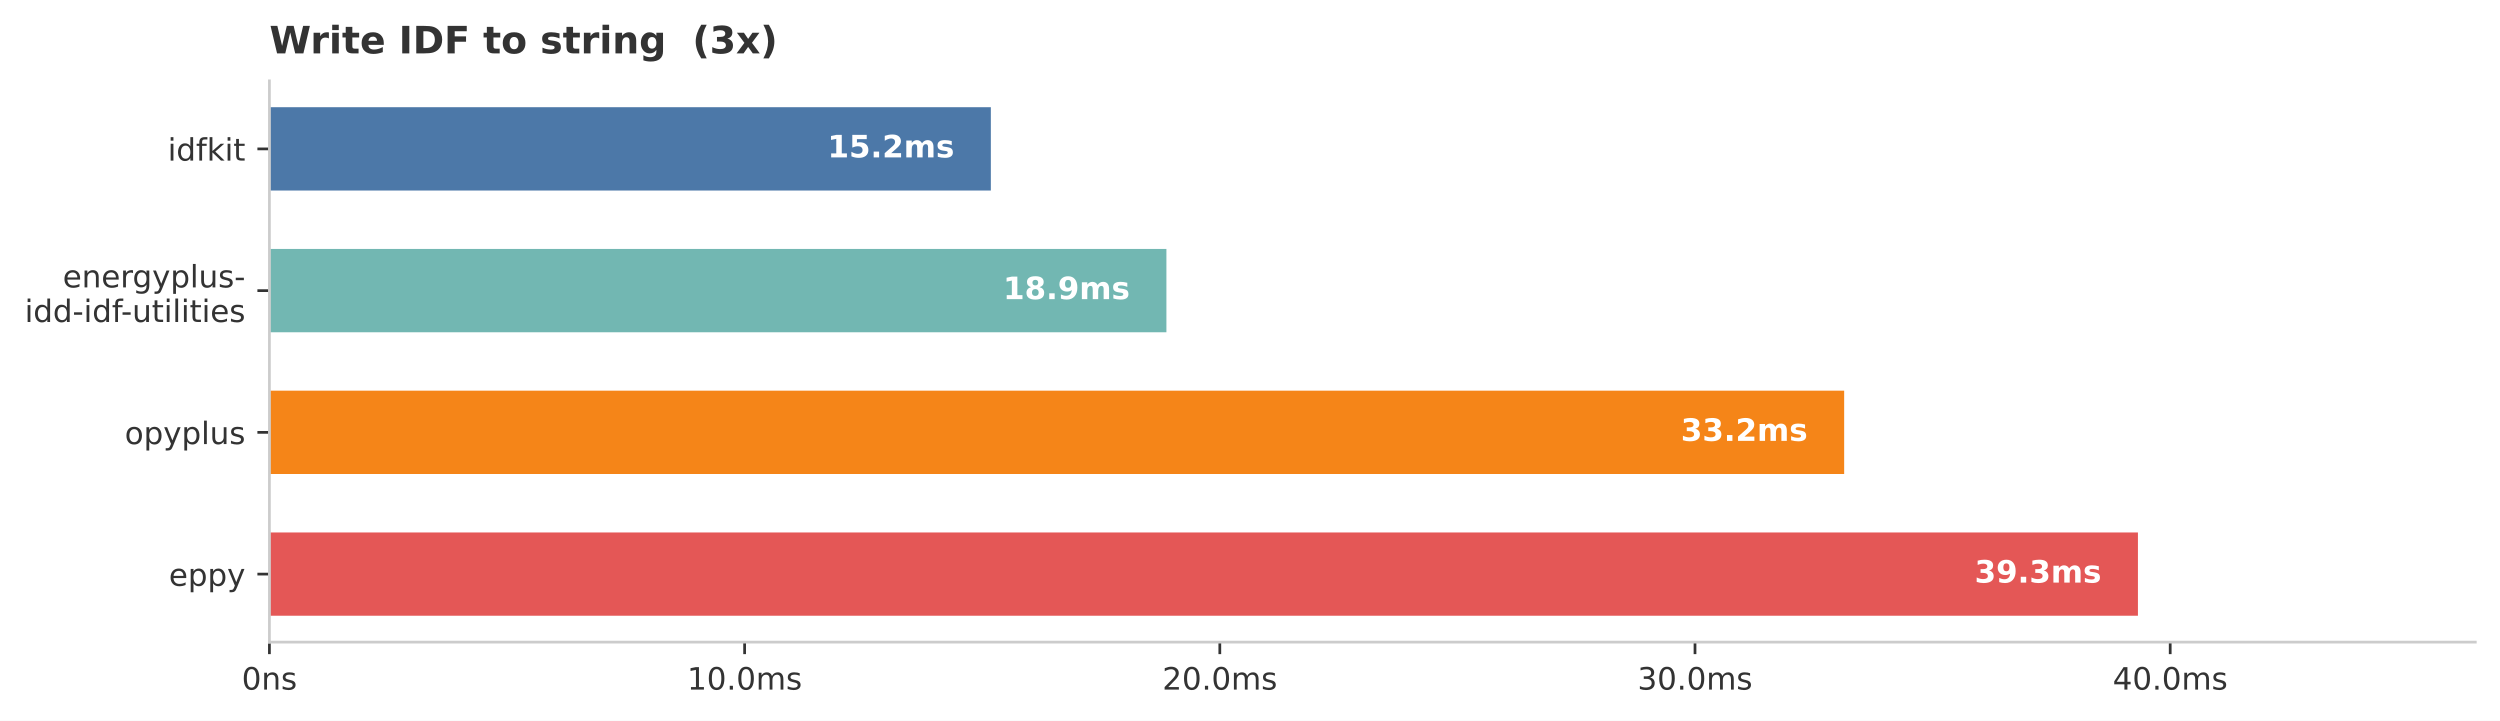
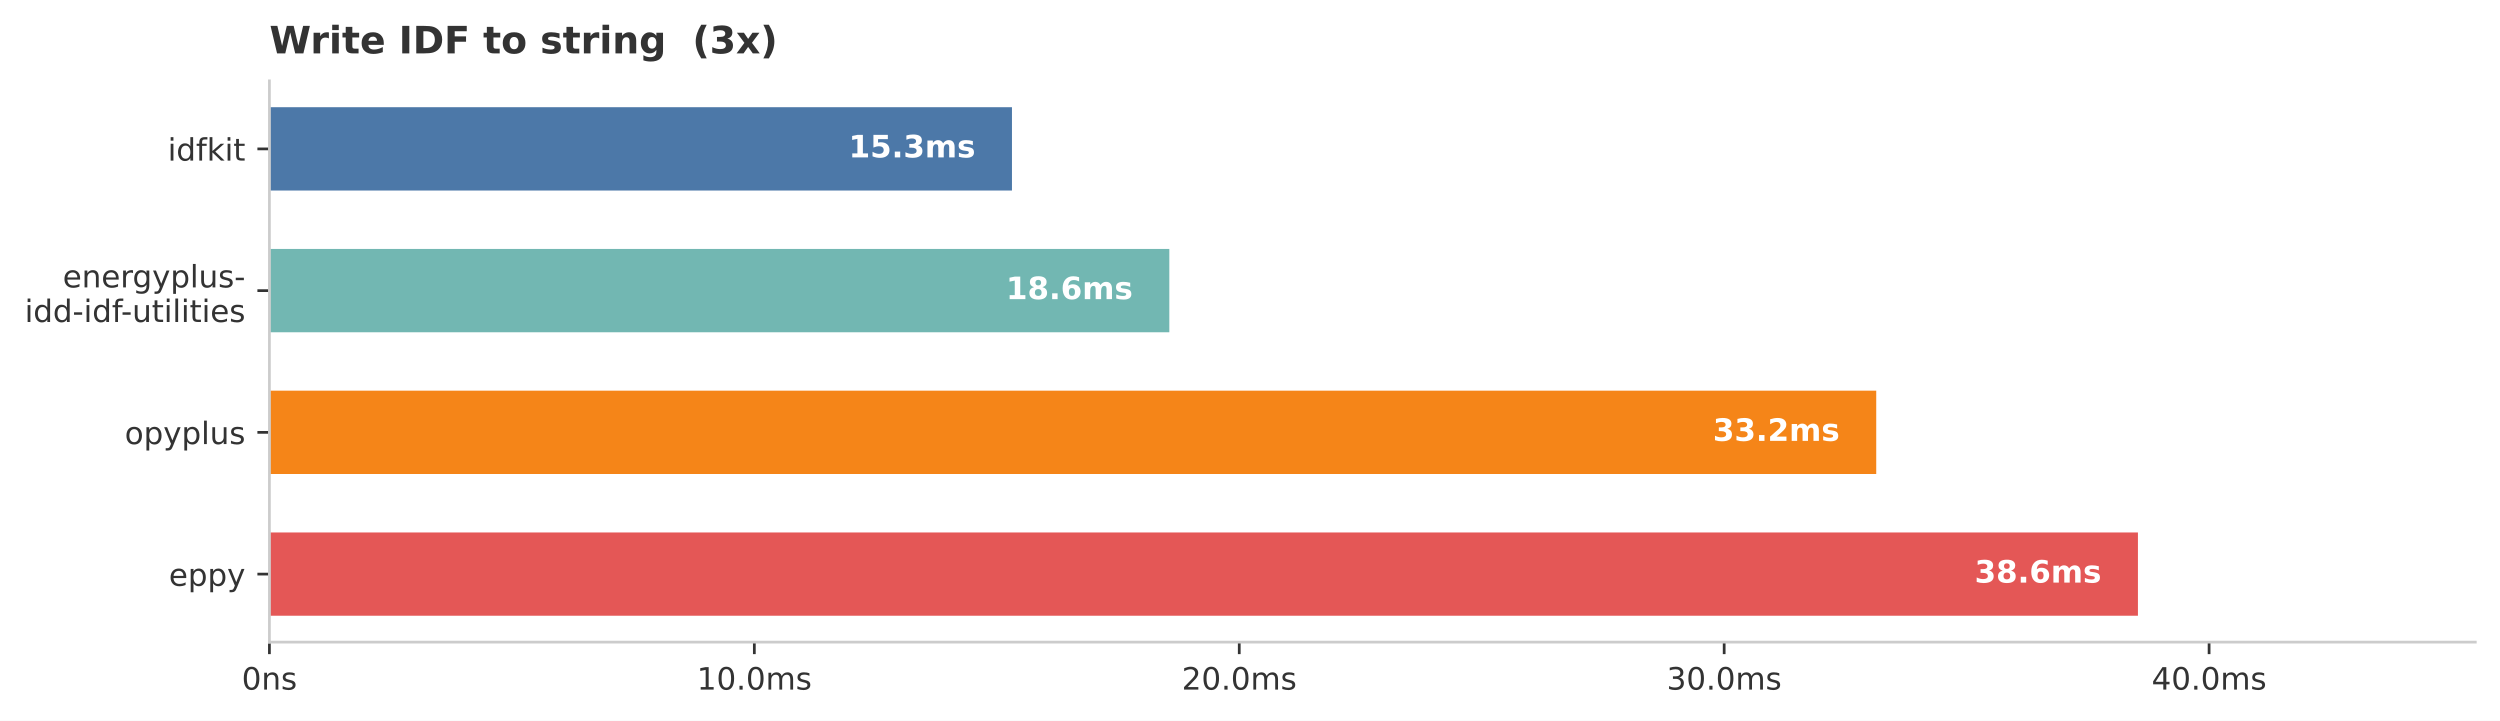
<svg xmlns="http://www.w3.org/2000/svg" xmlns:xlink="http://www.w3.org/1999/xlink" width="728.4pt" height="210pt" viewBox="0 0 728.4 210" version="1.1">
  <defs>
    <style type="text/css">*{stroke-linejoin: round; stroke-linecap: butt}</style>
  </defs>
  <g id="figure_1">
    <g id="patch_1">
      <path d="M 0 210 L 728.4 210 L 728.4 -0 L 0 -0 z " style="fill: #ffffff" />
    </g>
    <g id="axes_1">
      <g id="patch_2">
        <path d="M 78.497 187.089 L 721.2 187.089 L 721.2 23.558 L 78.497 23.558 z " style="fill: #ffffff" />
      </g>
      <g id="patch_3">
-         <path d="M 78.497 30.992 L 288.944 30.992 L 288.944 55.769 L 78.497 55.769 z " clip-path="url(#p99929ce9ed)" style="fill: #4c78a8; stroke: #ffffff; stroke-width: 0.5; stroke-linejoin: miter" />
+         <path d="M 78.497 30.992 L 295.096 30.992 L 295.096 55.769 L 78.497 55.769 z " clip-path="url(#pff3aabd739)" style="fill: #4c78a8; stroke: #ffffff; stroke-width: 0.5; stroke-linejoin: miter" />
      </g>
      <g id="patch_4">
-         <path d="M 78.497 72.287 L 340.096 72.287 L 340.096 97.065 L 78.497 97.065 z " clip-path="url(#p99929ce9ed)" style="fill: #72b7b2; stroke: #ffffff; stroke-width: 0.5; stroke-linejoin: miter" />
+         <path d="M 78.497 72.287 L 340.946 72.287 L 340.946 97.065 L 78.497 97.065 z " clip-path="url(#pff3aabd739)" style="fill: #72b7b2; stroke: #ffffff; stroke-width: 0.5; stroke-linejoin: miter" />
      </g>
      <g id="patch_5">
-         <path d="M 78.497 113.583 L 537.565 113.583 L 537.565 138.36 L 78.497 138.36 z " clip-path="url(#p99929ce9ed)" style="fill: #f58518; stroke: #ffffff; stroke-width: 0.5; stroke-linejoin: miter" />
+         <path d="M 78.497 113.583 L 546.91 113.583 L 546.91 138.36 L 78.497 138.36 z " clip-path="url(#pff3aabd739)" style="fill: #f58518; stroke: #ffffff; stroke-width: 0.5; stroke-linejoin: miter" />
      </g>
      <g id="patch_6">
-         <path d="M 78.497 154.879 L 623.16 154.879 L 623.16 179.656 L 78.497 179.656 z " clip-path="url(#p99929ce9ed)" style="fill: #e45756; stroke: #ffffff; stroke-width: 0.5; stroke-linejoin: miter" />
+         <path d="M 78.497 154.879 L 623.16 154.879 L 623.16 179.656 L 78.497 179.656 z " clip-path="url(#pff3aabd739)" style="fill: #e45756; stroke: #ffffff; stroke-width: 0.5; stroke-linejoin: miter" />
      </g>
      <g id="matplotlib.axis_1">
        <g id="xtick_1">
          <g id="line2d_1">
            <defs>
-               <path id="me2864a29cc" d="M 0 0 L 0 3.5 " style="stroke: #333333; stroke-width: 0.8" />
+               <path id="me74dd4f23c" d="M 0 0 L 0 3.5 " style="stroke: #333333; stroke-width: 0.8" />
            </defs>
            <g>
-               <use xlink:href="#me2864a29cc" x="78.497" y="187.089" style="fill: #333333; stroke: #333333; stroke-width: 0.8" />
+               <use xlink:href="#me74dd4f23c" x="78.497" y="187.089" style="fill: #333333; stroke: #333333; stroke-width: 0.8" />
            </g>
          </g>
          <g id="text_1">
            <g style="fill: #333333" transform="translate(70.43734 200.9278) scale(0.09 -0.09)">
              <defs>
                <path id="DejaVuSans-30" d="M 2034 4250 Q 1547 4250 1301 3770 Q 1056 3291 1056 2328 Q 1056 1369 1301 889 Q 1547 409 2034 409 Q 2525 409 2770 889 Q 3016 1369 3016 2328 Q 3016 3291 2770 3770 Q 2525 4250 2034 4250 z M 2034 4750 Q 2819 4750 3233 4129 Q 3647 3509 3647 2328 Q 3647 1150 3233 529 Q 2819 -91 2034 -91 Q 1250 -91 836 529 Q 422 1150 422 2328 Q 422 3509 836 4129 Q 1250 4750 2034 4750 z " transform="scale(0.015625)" />
                <path id="DejaVuSans-6e" d="M 3513 2113 L 3513 0 L 2938 0 L 2938 2094 Q 2938 2591 2744 2837 Q 2550 3084 2163 3084 Q 1697 3084 1428 2787 Q 1159 2491 1159 1978 L 1159 0 L 581 0 L 581 3500 L 1159 3500 L 1159 2956 Q 1366 3272 1645 3428 Q 1925 3584 2291 3584 Q 2894 3584 3203 3211 Q 3513 2838 3513 2113 z " transform="scale(0.015625)" />
                <path id="DejaVuSans-73" d="M 2834 3397 L 2834 2853 Q 2591 2978 2328 3040 Q 2066 3103 1784 3103 Q 1356 3103 1142 2972 Q 928 2841 928 2578 Q 928 2378 1081 2264 Q 1234 2150 1697 2047 L 1894 2003 Q 2506 1872 2764 1633 Q 3022 1394 3022 966 Q 3022 478 2636 193 Q 2250 -91 1575 -91 Q 1294 -91 989 -36 Q 684 19 347 128 L 347 722 Q 666 556 975 473 Q 1284 391 1588 391 Q 1994 391 2212 530 Q 2431 669 2431 922 Q 2431 1156 2273 1281 Q 2116 1406 1581 1522 L 1381 1569 Q 847 1681 609 1914 Q 372 2147 372 2553 Q 372 3047 722 3315 Q 1072 3584 1716 3584 Q 2034 3584 2315 3537 Q 2597 3491 2834 3397 z " transform="scale(0.015625)" />
              </defs>
              <use xlink:href="#DejaVuSans-30" />
              <use xlink:href="#DejaVuSans-6e" transform="translate(63.62305 0)" />
              <use xlink:href="#DejaVuSans-73" transform="translate(127.002 0)" />
            </g>
          </g>
        </g>
        <g id="xtick_2">
          <g id="line2d_2">
            <g>
-               <use xlink:href="#me2864a29cc" x="216.95" y="187.089" style="fill: #333333; stroke: #333333; stroke-width: 0.8" />
+               <use xlink:href="#me74dd4f23c" x="219.783" y="187.089" style="fill: #333333; stroke: #333333; stroke-width: 0.8" />
            </g>
          </g>
          <g id="text_2">
-             <g style="fill: #333333" transform="translate(200.2028 200.9278) scale(0.09 -0.09)">
+             <g style="fill: #333333" transform="translate(203.0357 200.9278) scale(0.09 -0.09)">
              <defs>
                <path id="DejaVuSans-31" d="M 794 531 L 1825 531 L 1825 4091 L 703 3866 L 703 4441 L 1819 4666 L 2450 4666 L 2450 531 L 3481 531 L 3481 0 L 794 0 L 794 531 z " transform="scale(0.015625)" />
                <path id="DejaVuSans-2e" d="M 684 794 L 1344 794 L 1344 0 L 684 0 L 684 794 z " transform="scale(0.015625)" />
                <path id="DejaVuSans-6d" d="M 3328 2828 Q 3544 3216 3844 3400 Q 4144 3584 4550 3584 Q 5097 3584 5394 3201 Q 5691 2819 5691 2113 L 5691 0 L 5113 0 L 5113 2094 Q 5113 2597 4934 2840 Q 4756 3084 4391 3084 Q 3944 3084 3684 2787 Q 3425 2491 3425 1978 L 3425 0 L 2847 0 L 2847 2094 Q 2847 2600 2669 2842 Q 2491 3084 2119 3084 Q 1678 3084 1418 2786 Q 1159 2488 1159 1978 L 1159 0 L 581 0 L 581 3500 L 1159 3500 L 1159 2956 Q 1356 3278 1631 3431 Q 1906 3584 2284 3584 Q 2666 3584 2933 3390 Q 3200 3197 3328 2828 z " transform="scale(0.015625)" />
              </defs>
              <use xlink:href="#DejaVuSans-31" />
              <use xlink:href="#DejaVuSans-30" transform="translate(63.62305 0)" />
              <use xlink:href="#DejaVuSans-2e" transform="translate(127.2461 0)" />
              <use xlink:href="#DejaVuSans-30" transform="translate(159.0332 0)" />
              <use xlink:href="#DejaVuSans-6d" transform="translate(222.6562 0)" />
              <use xlink:href="#DejaVuSans-73" transform="translate(320.0684 0)" />
            </g>
          </g>
        </g>
        <g id="xtick_3">
          <g id="line2d_3">
            <g>
-               <use xlink:href="#me2864a29cc" x="355.403" y="187.089" style="fill: #333333; stroke: #333333; stroke-width: 0.8" />
+               <use xlink:href="#me74dd4f23c" x="361.069" y="187.089" style="fill: #333333; stroke: #333333; stroke-width: 0.8" />
            </g>
          </g>
          <g id="text_3">
-             <g style="fill: #333333" transform="translate(338.656 200.9278) scale(0.09 -0.09)">
+             <g style="fill: #333333" transform="translate(344.3219 200.9278) scale(0.09 -0.09)">
              <defs>
                <path id="DejaVuSans-32" d="M 1228 531 L 3431 531 L 3431 0 L 469 0 L 469 531 Q 828 903 1448 1529 Q 2069 2156 2228 2338 Q 2531 2678 2651 2914 Q 2772 3150 2772 3378 Q 2772 3750 2511 3984 Q 2250 4219 1831 4219 Q 1534 4219 1204 4116 Q 875 4013 500 3803 L 500 4441 Q 881 4594 1212 4672 Q 1544 4750 1819 4750 Q 2544 4750 2975 4387 Q 3406 4025 3406 3419 Q 3406 3131 3298 2873 Q 3191 2616 2906 2266 Q 2828 2175 2409 1742 Q 1991 1309 1228 531 z " transform="scale(0.015625)" />
              </defs>
              <use xlink:href="#DejaVuSans-32" />
              <use xlink:href="#DejaVuSans-30" transform="translate(63.62305 0)" />
              <use xlink:href="#DejaVuSans-2e" transform="translate(127.2461 0)" />
              <use xlink:href="#DejaVuSans-30" transform="translate(159.0332 0)" />
              <use xlink:href="#DejaVuSans-6d" transform="translate(222.6562 0)" />
              <use xlink:href="#DejaVuSans-73" transform="translate(320.0684 0)" />
            </g>
          </g>
        </g>
        <g id="xtick_4">
          <g id="line2d_4">
            <g>
-               <use xlink:href="#me2864a29cc" x="493.856" y="187.089" style="fill: #333333; stroke: #333333; stroke-width: 0.8" />
+               <use xlink:href="#me74dd4f23c" x="502.355" y="187.089" style="fill: #333333; stroke: #333333; stroke-width: 0.8" />
            </g>
          </g>
          <g id="text_4">
-             <g style="fill: #333333" transform="translate(477.1093 200.9278) scale(0.09 -0.09)">
+             <g style="fill: #333333" transform="translate(485.6081 200.9278) scale(0.09 -0.09)">
              <defs>
                <path id="DejaVuSans-33" d="M 2597 2516 Q 3050 2419 3304 2112 Q 3559 1806 3559 1356 Q 3559 666 3084 287 Q 2609 -91 1734 -91 Q 1441 -91 1130 -33 Q 819 25 488 141 L 488 750 Q 750 597 1062 519 Q 1375 441 1716 441 Q 2309 441 2620 675 Q 2931 909 2931 1356 Q 2931 1769 2642 2001 Q 2353 2234 1838 2234 L 1294 2234 L 1294 2753 L 1863 2753 Q 2328 2753 2575 2939 Q 2822 3125 2822 3475 Q 2822 3834 2567 4026 Q 2313 4219 1838 4219 Q 1578 4219 1281 4162 Q 984 4106 628 3988 L 628 4550 Q 988 4650 1302 4700 Q 1616 4750 1894 4750 Q 2613 4750 3031 4423 Q 3450 4097 3450 3541 Q 3450 3153 3228 2886 Q 3006 2619 2597 2516 z " transform="scale(0.015625)" />
              </defs>
              <use xlink:href="#DejaVuSans-33" />
              <use xlink:href="#DejaVuSans-30" transform="translate(63.62305 0)" />
              <use xlink:href="#DejaVuSans-2e" transform="translate(127.2461 0)" />
              <use xlink:href="#DejaVuSans-30" transform="translate(159.0332 0)" />
              <use xlink:href="#DejaVuSans-6d" transform="translate(222.6562 0)" />
              <use xlink:href="#DejaVuSans-73" transform="translate(320.0684 0)" />
            </g>
          </g>
        </g>
        <g id="xtick_5">
          <g id="line2d_5">
            <g>
-               <use xlink:href="#me2864a29cc" x="632.31" y="187.089" style="fill: #333333; stroke: #333333; stroke-width: 0.8" />
+               <use xlink:href="#me74dd4f23c" x="643.641" y="187.089" style="fill: #333333; stroke: #333333; stroke-width: 0.8" />
            </g>
          </g>
          <g id="text_5">
-             <g style="fill: #333333" transform="translate(615.5625 200.9278) scale(0.09 -0.09)">
+             <g style="fill: #333333" transform="translate(626.8943 200.9278) scale(0.09 -0.09)">
              <defs>
                <path id="DejaVuSans-34" d="M 2419 4116 L 825 1625 L 2419 1625 L 2419 4116 z M 2253 4666 L 3047 4666 L 3047 1625 L 3713 1625 L 3713 1100 L 3047 1100 L 3047 0 L 2419 0 L 2419 1100 L 313 1100 L 313 1709 L 2253 4666 z " transform="scale(0.015625)" />
              </defs>
              <use xlink:href="#DejaVuSans-34" />
              <use xlink:href="#DejaVuSans-30" transform="translate(63.62305 0)" />
              <use xlink:href="#DejaVuSans-2e" transform="translate(127.2461 0)" />
              <use xlink:href="#DejaVuSans-30" transform="translate(159.0332 0)" />
              <use xlink:href="#DejaVuSans-6d" transform="translate(222.6562 0)" />
              <use xlink:href="#DejaVuSans-73" transform="translate(320.0684 0)" />
            </g>
          </g>
        </g>
      </g>
      <g id="matplotlib.axis_2">
        <g id="ytick_1">
          <g id="line2d_6">
            <defs>
-               <path id="md1271dd199" d="M 0 0 L -3.5 0 " style="stroke: #333333; stroke-width: 0.8" />
+               <path id="m919b696d7e" d="M 0 0 L -3.5 0 " style="stroke: #333333; stroke-width: 0.8" />
            </defs>
            <g>
-               <use xlink:href="#md1271dd199" x="78.497" y="43.38" style="fill: #333333; stroke: #333333; stroke-width: 0.8" />
+               <use xlink:href="#m919b696d7e" x="78.497" y="43.38" style="fill: #333333; stroke: #333333; stroke-width: 0.8" />
            </g>
          </g>
          <g id="text_6">
            <g style="fill: #333333" transform="translate(48.87422 46.79951) scale(0.09 -0.09)">
              <defs>
                <path id="DejaVuSans-69" d="M 603 3500 L 1178 3500 L 1178 0 L 603 0 L 603 3500 z M 603 4863 L 1178 4863 L 1178 4134 L 603 4134 L 603 4863 z " transform="scale(0.015625)" />
                <path id="DejaVuSans-64" d="M 2906 2969 L 2906 4863 L 3481 4863 L 3481 0 L 2906 0 L 2906 525 Q 2725 213 2448 61 Q 2172 -91 1784 -91 Q 1150 -91 751 415 Q 353 922 353 1747 Q 353 2572 751 3078 Q 1150 3584 1784 3584 Q 2172 3584 2448 3432 Q 2725 3281 2906 2969 z M 947 1747 Q 947 1113 1208 752 Q 1469 391 1925 391 Q 2381 391 2643 752 Q 2906 1113 2906 1747 Q 2906 2381 2643 2742 Q 2381 3103 1925 3103 Q 1469 3103 1208 2742 Q 947 2381 947 1747 z " transform="scale(0.015625)" />
                <path id="DejaVuSans-66" d="M 2375 4863 L 2375 4384 L 1825 4384 Q 1516 4384 1395 4259 Q 1275 4134 1275 3809 L 1275 3500 L 2222 3500 L 2222 3053 L 1275 3053 L 1275 0 L 697 0 L 697 3053 L 147 3053 L 147 3500 L 697 3500 L 697 3744 Q 697 4328 969 4595 Q 1241 4863 1831 4863 L 2375 4863 z " transform="scale(0.015625)" />
                <path id="DejaVuSans-6b" d="M 581 4863 L 1159 4863 L 1159 1991 L 2875 3500 L 3609 3500 L 1753 1863 L 3688 0 L 2938 0 L 1159 1709 L 1159 0 L 581 0 L 581 4863 z " transform="scale(0.015625)" />
                <path id="DejaVuSans-74" d="M 1172 4494 L 1172 3500 L 2356 3500 L 2356 3053 L 1172 3053 L 1172 1153 Q 1172 725 1289 603 Q 1406 481 1766 481 L 2356 481 L 2356 0 L 1766 0 Q 1100 0 847 248 Q 594 497 594 1153 L 594 3053 L 172 3053 L 172 3500 L 594 3500 L 594 4494 L 1172 4494 z " transform="scale(0.015625)" />
              </defs>
              <use xlink:href="#DejaVuSans-69" />
              <use xlink:href="#DejaVuSans-64" transform="translate(27.7832 0)" />
              <use xlink:href="#DejaVuSans-66" transform="translate(91.25977 0)" />
              <use xlink:href="#DejaVuSans-6b" transform="translate(126.4648 0)" />
              <use xlink:href="#DejaVuSans-69" transform="translate(184.375 0)" />
              <use xlink:href="#DejaVuSans-74" transform="translate(212.1582 0)" />
            </g>
          </g>
        </g>
        <g id="ytick_2">
          <g id="line2d_7">
            <g>
-               <use xlink:href="#md1271dd199" x="78.497" y="84.676" style="fill: #333333; stroke: #333333; stroke-width: 0.8" />
+               <use xlink:href="#m919b696d7e" x="78.497" y="84.676" style="fill: #333333; stroke: #333333; stroke-width: 0.8" />
            </g>
          </g>
          <g id="text_7">
            <g style="fill: #333333" transform="translate(18.28125 83.74004) scale(0.09 -0.09)">
              <defs>
                <path id="DejaVuSans-65" d="M 3597 1894 L 3597 1613 L 953 1613 Q 991 1019 1311 708 Q 1631 397 2203 397 Q 2534 397 2845 478 Q 3156 559 3463 722 L 3463 178 Q 3153 47 2828 -22 Q 2503 -91 2169 -91 Q 1331 -91 842 396 Q 353 884 353 1716 Q 353 2575 817 3079 Q 1281 3584 2069 3584 Q 2775 3584 3186 3129 Q 3597 2675 3597 1894 z M 3022 2063 Q 3016 2534 2758 2815 Q 2500 3097 2075 3097 Q 1594 3097 1305 2825 Q 1016 2553 972 2059 L 3022 2063 z " transform="scale(0.015625)" />
                <path id="DejaVuSans-72" d="M 2631 2963 Q 2534 3019 2420 3045 Q 2306 3072 2169 3072 Q 1681 3072 1420 2755 Q 1159 2438 1159 1844 L 1159 0 L 581 0 L 581 3500 L 1159 3500 L 1159 2956 Q 1341 3275 1631 3429 Q 1922 3584 2338 3584 Q 2397 3584 2469 3576 Q 2541 3569 2628 3553 L 2631 2963 z " transform="scale(0.015625)" />
                <path id="DejaVuSans-67" d="M 2906 1791 Q 2906 2416 2648 2759 Q 2391 3103 1925 3103 Q 1463 3103 1205 2759 Q 947 2416 947 1791 Q 947 1169 1205 825 Q 1463 481 1925 481 Q 2391 481 2648 825 Q 2906 1169 2906 1791 z M 3481 434 Q 3481 -459 3084 -895 Q 2688 -1331 1869 -1331 Q 1566 -1331 1297 -1286 Q 1028 -1241 775 -1147 L 775 -588 Q 1028 -725 1275 -790 Q 1522 -856 1778 -856 Q 2344 -856 2625 -561 Q 2906 -266 2906 331 L 2906 616 Q 2728 306 2450 153 Q 2172 0 1784 0 Q 1141 0 747 490 Q 353 981 353 1791 Q 353 2603 747 3093 Q 1141 3584 1784 3584 Q 2172 3584 2450 3431 Q 2728 3278 2906 2969 L 2906 3500 L 3481 3500 L 3481 434 z " transform="scale(0.015625)" />
                <path id="DejaVuSans-79" d="M 2059 -325 Q 1816 -950 1584 -1140 Q 1353 -1331 966 -1331 L 506 -1331 L 506 -850 L 844 -850 Q 1081 -850 1212 -737 Q 1344 -625 1503 -206 L 1606 56 L 191 3500 L 800 3500 L 1894 763 L 2988 3500 L 3597 3500 L 2059 -325 z " transform="scale(0.015625)" />
                <path id="DejaVuSans-70" d="M 1159 525 L 1159 -1331 L 581 -1331 L 581 3500 L 1159 3500 L 1159 2969 Q 1341 3281 1617 3432 Q 1894 3584 2278 3584 Q 2916 3584 3314 3078 Q 3713 2572 3713 1747 Q 3713 922 3314 415 Q 2916 -91 2278 -91 Q 1894 -91 1617 61 Q 1341 213 1159 525 z M 3116 1747 Q 3116 2381 2855 2742 Q 2594 3103 2138 3103 Q 1681 3103 1420 2742 Q 1159 2381 1159 1747 Q 1159 1113 1420 752 Q 1681 391 2138 391 Q 2594 391 2855 752 Q 3116 1113 3116 1747 z " transform="scale(0.015625)" />
                <path id="DejaVuSans-6c" d="M 603 4863 L 1178 4863 L 1178 0 L 603 0 L 603 4863 z " transform="scale(0.015625)" />
                <path id="DejaVuSans-75" d="M 544 1381 L 544 3500 L 1119 3500 L 1119 1403 Q 1119 906 1312 657 Q 1506 409 1894 409 Q 2359 409 2629 706 Q 2900 1003 2900 1516 L 2900 3500 L 3475 3500 L 3475 0 L 2900 0 L 2900 538 Q 2691 219 2414 64 Q 2138 -91 1772 -91 Q 1169 -91 856 284 Q 544 659 544 1381 z M 1991 3584 L 1991 3584 z " transform="scale(0.015625)" />
                <path id="DejaVuSans-2d" d="M 313 2009 L 1997 2009 L 1997 1497 L 313 1497 L 313 2009 z " transform="scale(0.015625)" />
              </defs>
              <use xlink:href="#DejaVuSans-65" />
              <use xlink:href="#DejaVuSans-6e" transform="translate(61.52344 0)" />
              <use xlink:href="#DejaVuSans-65" transform="translate(124.9023 0)" />
              <use xlink:href="#DejaVuSans-72" transform="translate(186.4258 0)" />
              <use xlink:href="#DejaVuSans-67" transform="translate(225.7891 0)" />
              <use xlink:href="#DejaVuSans-79" transform="translate(289.2656 0)" />
              <use xlink:href="#DejaVuSans-70" transform="translate(348.4453 0)" />
              <use xlink:href="#DejaVuSans-6c" transform="translate(411.9219 0)" />
              <use xlink:href="#DejaVuSans-75" transform="translate(439.7051 0)" />
              <use xlink:href="#DejaVuSans-73" transform="translate(503.084 0)" />
              <use xlink:href="#DejaVuSans-2d" transform="translate(555.1836 0)" />
            </g>
            <g style="fill: #333333" transform="translate(7.2 93.81807) scale(0.09 -0.09)">
              <use xlink:href="#DejaVuSans-69" />
              <use xlink:href="#DejaVuSans-64" transform="translate(27.7832 0)" />
              <use xlink:href="#DejaVuSans-64" transform="translate(91.25977 0)" />
              <use xlink:href="#DejaVuSans-2d" transform="translate(154.7363 0)" />
              <use xlink:href="#DejaVuSans-69" transform="translate(190.8203 0)" />
              <use xlink:href="#DejaVuSans-64" transform="translate(218.6035 0)" />
              <use xlink:href="#DejaVuSans-66" transform="translate(282.0801 0)" />
              <use xlink:href="#DejaVuSans-2d" transform="translate(311.7852 0)" />
              <use xlink:href="#DejaVuSans-75" transform="translate(347.8691 0)" />
              <use xlink:href="#DejaVuSans-74" transform="translate(411.248 0)" />
              <use xlink:href="#DejaVuSans-69" transform="translate(450.457 0)" />
              <use xlink:href="#DejaVuSans-6c" transform="translate(478.2402 0)" />
              <use xlink:href="#DejaVuSans-69" transform="translate(506.0234 0)" />
              <use xlink:href="#DejaVuSans-74" transform="translate(533.8066 0)" />
              <use xlink:href="#DejaVuSans-69" transform="translate(573.0156 0)" />
              <use xlink:href="#DejaVuSans-65" transform="translate(600.7988 0)" />
              <use xlink:href="#DejaVuSans-73" transform="translate(662.3223 0)" />
            </g>
          </g>
        </g>
        <g id="ytick_3">
          <g id="line2d_8">
            <g>
-               <use xlink:href="#md1271dd199" x="78.497" y="125.972" style="fill: #333333; stroke: #333333; stroke-width: 0.8" />
+               <use xlink:href="#m919b696d7e" x="78.497" y="125.972" style="fill: #333333; stroke: #333333; stroke-width: 0.8" />
            </g>
          </g>
          <g id="text_8">
            <g style="fill: #333333" transform="translate(36.34313 129.3909) scale(0.09 -0.09)">
              <defs>
                <path id="DejaVuSans-6f" d="M 1959 3097 Q 1497 3097 1228 2736 Q 959 2375 959 1747 Q 959 1119 1226 758 Q 1494 397 1959 397 Q 2419 397 2687 759 Q 2956 1122 2956 1747 Q 2956 2369 2687 2733 Q 2419 3097 1959 3097 z M 1959 3584 Q 2709 3584 3137 3096 Q 3566 2609 3566 1747 Q 3566 888 3137 398 Q 2709 -91 1959 -91 Q 1206 -91 779 398 Q 353 888 353 1747 Q 353 2609 779 3096 Q 1206 3584 1959 3584 z " transform="scale(0.015625)" />
              </defs>
              <use xlink:href="#DejaVuSans-6f" />
              <use xlink:href="#DejaVuSans-70" transform="translate(61.18164 0)" />
              <use xlink:href="#DejaVuSans-79" transform="translate(124.6582 0)" />
              <use xlink:href="#DejaVuSans-70" transform="translate(183.8379 0)" />
              <use xlink:href="#DejaVuSans-6c" transform="translate(247.3145 0)" />
              <use xlink:href="#DejaVuSans-75" transform="translate(275.0977 0)" />
              <use xlink:href="#DejaVuSans-73" transform="translate(338.4766 0)" />
            </g>
          </g>
        </g>
        <g id="ytick_4">
          <g id="line2d_9">
            <g>
-               <use xlink:href="#md1271dd199" x="78.497" y="167.267" style="fill: #333333; stroke: #333333; stroke-width: 0.8" />
+               <use xlink:href="#m919b696d7e" x="78.497" y="167.267" style="fill: #333333; stroke: #333333; stroke-width: 0.8" />
            </g>
          </g>
          <g id="text_9">
            <g style="fill: #333333" transform="translate(49.20469 170.6866) scale(0.09 -0.09)">
              <use xlink:href="#DejaVuSans-65" />
              <use xlink:href="#DejaVuSans-70" transform="translate(61.52344 0)" />
              <use xlink:href="#DejaVuSans-70" transform="translate(125 0)" />
              <use xlink:href="#DejaVuSans-79" transform="translate(188.4766 0)" />
            </g>
          </g>
        </g>
      </g>
      <g id="patch_7">
        <path d="M 78.497 187.089 L 78.497 23.558 " style="fill: none; stroke: #cccccc; stroke-width: 0.8; stroke-linejoin: miter; stroke-linecap: square" />
      </g>
      <g id="patch_8">
        <path d="M 78.497 187.089 L 721.2 187.089 " style="fill: none; stroke: #cccccc; stroke-width: 0.8; stroke-linejoin: miter; stroke-linecap: square" />
      </g>
      <g id="text_10">
-         <g style="fill: #ffffff" transform="translate(241.1111 45.86365) scale(0.09 -0.09)">
+         <g style="fill: #ffffff" transform="translate(247.2633 45.86365) scale(0.09 -0.09)">
          <defs>
            <path id="DejaVuSans-Bold-31" d="M 750 831 L 1813 831 L 1813 3847 L 722 3622 L 722 4441 L 1806 4666 L 2950 4666 L 2950 831 L 4013 831 L 4013 0 L 750 0 L 750 831 z " transform="scale(0.015625)" />
            <path id="DejaVuSans-Bold-35" d="M 678 4666 L 3669 4666 L 3669 3781 L 1638 3781 L 1638 3059 Q 1775 3097 1914 3117 Q 2053 3138 2203 3138 Q 3056 3138 3531 2711 Q 4006 2284 4006 1522 Q 4006 766 3489 337 Q 2972 -91 2053 -91 Q 1656 -91 1267 -14 Q 878 63 494 219 L 494 1166 Q 875 947 1217 837 Q 1559 728 1863 728 Q 2300 728 2551 942 Q 2803 1156 2803 1522 Q 2803 1891 2551 2103 Q 2300 2316 1863 2316 Q 1603 2316 1309 2248 Q 1016 2181 678 2041 L 678 4666 z " transform="scale(0.015625)" />
            <path id="DejaVuSans-Bold-2e" d="M 653 1209 L 1778 1209 L 1778 0 L 653 0 L 653 1209 z " transform="scale(0.015625)" />
-             <path id="DejaVuSans-Bold-32" d="M 1844 884 L 3897 884 L 3897 0 L 506 0 L 506 884 L 2209 2388 Q 2438 2594 2547 2791 Q 2656 2988 2656 3200 Q 2656 3528 2436 3728 Q 2216 3928 1850 3928 Q 1569 3928 1234 3808 Q 900 3688 519 3450 L 519 4475 Q 925 4609 1322 4679 Q 1719 4750 2100 4750 Q 2938 4750 3402 4381 Q 3866 4013 3866 3353 Q 3866 2972 3669 2642 Q 3472 2313 2841 1759 L 1844 884 z " transform="scale(0.015625)" />
+             <path id="DejaVuSans-Bold-33" d="M 2981 2516 Q 3453 2394 3698 2092 Q 3944 1791 3944 1325 Q 3944 631 3412 270 Q 2881 -91 1863 -91 Q 1503 -91 1142 -33 Q 781 25 428 141 L 428 1069 Q 766 900 1098 814 Q 1431 728 1753 728 Q 2231 728 2486 893 Q 2741 1059 2741 1369 Q 2741 1688 2480 1852 Q 2219 2016 1709 2016 L 1228 2016 L 1228 2791 L 1734 2791 Q 2188 2791 2409 2933 Q 2631 3075 2631 3366 Q 2631 3634 2415 3781 Q 2200 3928 1806 3928 Q 1516 3928 1219 3862 Q 922 3797 628 3669 L 628 4550 Q 984 4650 1334 4700 Q 1684 4750 2022 4750 Q 2931 4750 3382 4451 Q 3834 4153 3834 3553 Q 3834 3144 3618 2883 Q 3403 2622 2981 2516 z " transform="scale(0.015625)" />
            <path id="DejaVuSans-Bold-6d" d="M 3781 2919 Q 3994 3244 4286 3414 Q 4578 3584 4928 3584 Q 5531 3584 5847 3212 Q 6163 2841 6163 2131 L 6163 0 L 5038 0 L 5038 1825 Q 5041 1866 5042 1909 Q 5044 1953 5044 2034 Q 5044 2406 4934 2573 Q 4825 2741 4581 2741 Q 4263 2741 4089 2478 Q 3916 2216 3909 1719 L 3909 0 L 2784 0 L 2784 1825 Q 2784 2406 2684 2573 Q 2584 2741 2328 2741 Q 2006 2741 1831 2477 Q 1656 2213 1656 1722 L 1656 0 L 531 0 L 531 3500 L 1656 3500 L 1656 2988 Q 1863 3284 2130 3434 Q 2397 3584 2719 3584 Q 3081 3584 3359 3409 Q 3638 3234 3781 2919 z " transform="scale(0.015625)" />
            <path id="DejaVuSans-Bold-73" d="M 3272 3391 L 3272 2541 Q 2913 2691 2578 2766 Q 2244 2841 1947 2841 Q 1628 2841 1473 2761 Q 1319 2681 1319 2516 Q 1319 2381 1436 2309 Q 1553 2238 1856 2203 L 2053 2175 Q 2913 2066 3209 1816 Q 3506 1566 3506 1031 Q 3506 472 3093 190 Q 2681 -91 1863 -91 Q 1516 -91 1145 -36 Q 775 19 384 128 L 384 978 Q 719 816 1070 734 Q 1422 653 1784 653 Q 2113 653 2278 743 Q 2444 834 2444 1013 Q 2444 1163 2330 1236 Q 2216 1309 1875 1350 L 1678 1375 Q 931 1469 631 1722 Q 331 1975 331 2491 Q 331 3047 712 3315 Q 1094 3584 1881 3584 Q 2191 3584 2531 3537 Q 2872 3491 3272 3391 z " transform="scale(0.015625)" />
          </defs>
          <use xlink:href="#DejaVuSans-Bold-31" />
          <use xlink:href="#DejaVuSans-Bold-35" transform="translate(69.58008 0)" />
          <use xlink:href="#DejaVuSans-Bold-2e" transform="translate(139.1602 0)" />
-           <use xlink:href="#DejaVuSans-Bold-32" transform="translate(177.1484 0)" />
+           <use xlink:href="#DejaVuSans-Bold-33" transform="translate(177.1484 0)" />
          <use xlink:href="#DejaVuSans-Bold-6d" transform="translate(246.7285 0)" />
          <use xlink:href="#DejaVuSans-Bold-73" transform="translate(350.9277 0)" />
        </g>
      </g>
      <g id="text_11">
-         <g style="fill: #ffffff" transform="translate(292.2632 87.15934) scale(0.09 -0.09)">
+         <g style="fill: #ffffff" transform="translate(293.113 87.15934) scale(0.09 -0.09)">
          <defs>
            <path id="DejaVuSans-Bold-38" d="M 2228 2088 Q 1891 2088 1709 1903 Q 1528 1719 1528 1375 Q 1528 1031 1709 848 Q 1891 666 2228 666 Q 2563 666 2741 848 Q 2919 1031 2919 1375 Q 2919 1722 2741 1905 Q 2563 2088 2228 2088 z M 1350 2484 Q 925 2613 709 2878 Q 494 3144 494 3541 Q 494 4131 934 4440 Q 1375 4750 2228 4750 Q 3075 4750 3515 4442 Q 3956 4134 3956 3541 Q 3956 3144 3739 2878 Q 3522 2613 3097 2484 Q 3572 2353 3814 2058 Q 4056 1763 4056 1313 Q 4056 619 3595 264 Q 3134 -91 2228 -91 Q 1319 -91 855 264 Q 391 619 391 1313 Q 391 1763 633 2058 Q 875 2353 1350 2484 z M 1631 3419 Q 1631 3141 1786 2991 Q 1941 2841 2228 2841 Q 2509 2841 2662 2991 Q 2816 3141 2816 3419 Q 2816 3697 2662 3845 Q 2509 3994 2228 3994 Q 1941 3994 1786 3844 Q 1631 3694 1631 3419 z " transform="scale(0.015625)" />
-             <path id="DejaVuSans-Bold-39" d="M 641 103 L 641 966 Q 928 831 1190 764 Q 1453 697 1709 697 Q 2247 697 2547 995 Q 2847 1294 2900 1881 Q 2688 1725 2447 1647 Q 2206 1569 1925 1569 Q 1209 1569 770 1986 Q 331 2403 331 3084 Q 331 3838 820 4291 Q 1309 4744 2131 4744 Q 3044 4744 3544 4128 Q 4044 3513 4044 2388 Q 4044 1231 3459 570 Q 2875 -91 1856 -91 Q 1528 -91 1228 -42 Q 928 6 641 103 z M 2125 2350 Q 2441 2350 2600 2554 Q 2759 2759 2759 3169 Q 2759 3575 2600 3781 Q 2441 3988 2125 3988 Q 1809 3988 1650 3781 Q 1491 3575 1491 3169 Q 1491 2759 1650 2554 Q 1809 2350 2125 2350 z " transform="scale(0.015625)" />
+             <path id="DejaVuSans-Bold-36" d="M 2316 2303 Q 2000 2303 1842 2098 Q 1684 1894 1684 1484 Q 1684 1075 1842 870 Q 2000 666 2316 666 Q 2634 666 2792 870 Q 2950 1075 2950 1484 Q 2950 1894 2792 2098 Q 2634 2303 2316 2303 z M 3803 4544 L 3803 3681 Q 3506 3822 3243 3889 Q 2981 3956 2731 3956 Q 2194 3956 1894 3657 Q 1594 3359 1544 2772 Q 1750 2925 1990 3001 Q 2231 3078 2516 3078 Q 3231 3078 3670 2659 Q 4109 2241 4109 1563 Q 4109 813 3618 361 Q 3128 -91 2303 -91 Q 1394 -91 895 523 Q 397 1138 397 2266 Q 397 3422 980 4083 Q 1563 4744 2578 4744 Q 2900 4744 3203 4694 Q 3506 4644 3803 4544 z " transform="scale(0.015625)" />
          </defs>
          <use xlink:href="#DejaVuSans-Bold-31" />
          <use xlink:href="#DejaVuSans-Bold-38" transform="translate(69.58008 0)" />
          <use xlink:href="#DejaVuSans-Bold-2e" transform="translate(139.1602 0)" />
-           <use xlink:href="#DejaVuSans-Bold-39" transform="translate(177.1484 0)" />
+           <use xlink:href="#DejaVuSans-Bold-36" transform="translate(177.1484 0)" />
          <use xlink:href="#DejaVuSans-Bold-6d" transform="translate(246.7285 0)" />
          <use xlink:href="#DejaVuSans-Bold-73" transform="translate(350.9277 0)" />
        </g>
      </g>
      <g id="text_12">
-         <g style="fill: #ffffff" transform="translate(489.7322 128.455) scale(0.09 -0.09)">
+         <g style="fill: #ffffff" transform="translate(499.0771 128.455) scale(0.09 -0.09)">
          <defs>
-             <path id="DejaVuSans-Bold-33" d="M 2981 2516 Q 3453 2394 3698 2092 Q 3944 1791 3944 1325 Q 3944 631 3412 270 Q 2881 -91 1863 -91 Q 1503 -91 1142 -33 Q 781 25 428 141 L 428 1069 Q 766 900 1098 814 Q 1431 728 1753 728 Q 2231 728 2486 893 Q 2741 1059 2741 1369 Q 2741 1688 2480 1852 Q 2219 2016 1709 2016 L 1228 2016 L 1228 2791 L 1734 2791 Q 2188 2791 2409 2933 Q 2631 3075 2631 3366 Q 2631 3634 2415 3781 Q 2200 3928 1806 3928 Q 1516 3928 1219 3862 Q 922 3797 628 3669 L 628 4550 Q 984 4650 1334 4700 Q 1684 4750 2022 4750 Q 2931 4750 3382 4451 Q 3834 4153 3834 3553 Q 3834 3144 3618 2883 Q 3403 2622 2981 2516 z " transform="scale(0.015625)" />
+             <path id="DejaVuSans-Bold-32" d="M 1844 884 L 3897 884 L 3897 0 L 506 0 L 506 884 L 2209 2388 Q 2438 2594 2547 2791 Q 2656 2988 2656 3200 Q 2656 3528 2436 3728 Q 2216 3928 1850 3928 Q 1569 3928 1234 3808 Q 900 3688 519 3450 L 519 4475 Q 925 4609 1322 4679 Q 1719 4750 2100 4750 Q 2938 4750 3402 4381 Q 3866 4013 3866 3353 Q 3866 2972 3669 2642 Q 3472 2313 2841 1759 L 1844 884 z " transform="scale(0.015625)" />
          </defs>
          <use xlink:href="#DejaVuSans-Bold-33" />
          <use xlink:href="#DejaVuSans-Bold-33" transform="translate(69.58008 0)" />
          <use xlink:href="#DejaVuSans-Bold-2e" transform="translate(139.1602 0)" />
          <use xlink:href="#DejaVuSans-Bold-32" transform="translate(177.1484 0)" />
          <use xlink:href="#DejaVuSans-Bold-6d" transform="translate(246.7285 0)" />
          <use xlink:href="#DejaVuSans-Bold-73" transform="translate(350.9277 0)" />
        </g>
      </g>
      <g id="text_13">
        <g style="fill: #ffffff" transform="translate(575.3274 169.7507) scale(0.09 -0.09)">
          <use xlink:href="#DejaVuSans-Bold-33" />
-           <use xlink:href="#DejaVuSans-Bold-39" transform="translate(69.58008 0)" />
+           <use xlink:href="#DejaVuSans-Bold-38" transform="translate(69.58008 0)" />
          <use xlink:href="#DejaVuSans-Bold-2e" transform="translate(139.1602 0)" />
-           <use xlink:href="#DejaVuSans-Bold-33" transform="translate(177.1484 0)" />
+           <use xlink:href="#DejaVuSans-Bold-36" transform="translate(177.1484 0)" />
          <use xlink:href="#DejaVuSans-Bold-6d" transform="translate(246.7285 0)" />
          <use xlink:href="#DejaVuSans-Bold-73" transform="translate(350.9277 0)" />
        </g>
      </g>
      <g id="text_14">
        <g style="fill: #333333" transform="translate(78.49656 15.55828) scale(0.11 -0.11)">
          <defs>
            <path id="DejaVuSans-Bold-57" d="M 191 4666 L 1344 4666 L 2150 1275 L 2950 4666 L 4109 4666 L 4909 1275 L 5716 4666 L 6859 4666 L 5759 0 L 4372 0 L 3525 3547 L 2688 0 L 1300 0 L 191 4666 z " transform="scale(0.015625)" />
            <path id="DejaVuSans-Bold-72" d="M 3138 2547 Q 2991 2616 2845 2648 Q 2700 2681 2553 2681 Q 2122 2681 1889 2404 Q 1656 2128 1656 1613 L 1656 0 L 538 0 L 538 3500 L 1656 3500 L 1656 2925 Q 1872 3269 2151 3426 Q 2431 3584 2822 3584 Q 2878 3584 2943 3579 Q 3009 3575 3134 3559 L 3138 2547 z " transform="scale(0.015625)" />
            <path id="DejaVuSans-Bold-69" d="M 538 3500 L 1656 3500 L 1656 0 L 538 0 L 538 3500 z M 538 4863 L 1656 4863 L 1656 3950 L 538 3950 L 538 4863 z " transform="scale(0.015625)" />
            <path id="DejaVuSans-Bold-74" d="M 1759 4494 L 1759 3500 L 2913 3500 L 2913 2700 L 1759 2700 L 1759 1216 Q 1759 972 1856 886 Q 1953 800 2241 800 L 2816 800 L 2816 0 L 1856 0 Q 1194 0 917 276 Q 641 553 641 1216 L 641 2700 L 84 2700 L 84 3500 L 641 3500 L 641 4494 L 1759 4494 z " transform="scale(0.015625)" />
            <path id="DejaVuSans-Bold-65" d="M 4031 1759 L 4031 1441 L 1416 1441 Q 1456 1047 1700 850 Q 1944 653 2381 653 Q 2734 653 3104 758 Q 3475 863 3866 1075 L 3866 213 Q 3469 63 3072 -14 Q 2675 -91 2278 -91 Q 1328 -91 801 392 Q 275 875 275 1747 Q 275 2603 792 3093 Q 1309 3584 2216 3584 Q 3041 3584 3536 3087 Q 4031 2591 4031 1759 z M 2881 2131 Q 2881 2450 2695 2645 Q 2509 2841 2209 2841 Q 1884 2841 1681 2658 Q 1478 2475 1428 2131 L 2881 2131 z " transform="scale(0.015625)" />
            <path id="DejaVuSans-Bold-20" transform="scale(0.015625)" />
            <path id="DejaVuSans-Bold-49" d="M 588 4666 L 1791 4666 L 1791 0 L 588 0 L 588 4666 z " transform="scale(0.015625)" />
            <path id="DejaVuSans-Bold-44" d="M 1791 3756 L 1791 909 L 2222 909 Q 2959 909 3348 1275 Q 3738 1641 3738 2338 Q 3738 3031 3350 3393 Q 2963 3756 2222 3756 L 1791 3756 z M 588 4666 L 1856 4666 Q 2919 4666 3439 4514 Q 3959 4363 4331 4000 Q 4659 3684 4818 3271 Q 4978 2859 4978 2338 Q 4978 1809 4818 1395 Q 4659 981 4331 666 Q 3956 303 3431 151 Q 2906 0 1856 0 L 588 0 L 588 4666 z " transform="scale(0.015625)" />
            <path id="DejaVuSans-Bold-46" d="M 588 4666 L 3834 4666 L 3834 3756 L 1791 3756 L 1791 2888 L 3713 2888 L 3713 1978 L 1791 1978 L 1791 0 L 588 0 L 588 4666 z " transform="scale(0.015625)" />
            <path id="DejaVuSans-Bold-6f" d="M 2203 2784 Q 1831 2784 1636 2517 Q 1441 2250 1441 1747 Q 1441 1244 1636 976 Q 1831 709 2203 709 Q 2569 709 2762 976 Q 2956 1244 2956 1747 Q 2956 2250 2762 2517 Q 2569 2784 2203 2784 z M 2203 3584 Q 3106 3584 3614 3096 Q 4122 2609 4122 1747 Q 4122 884 3614 396 Q 3106 -91 2203 -91 Q 1297 -91 786 396 Q 275 884 275 1747 Q 275 2609 786 3096 Q 1297 3584 2203 3584 z " transform="scale(0.015625)" />
            <path id="DejaVuSans-Bold-6e" d="M 4056 2131 L 4056 0 L 2931 0 L 2931 347 L 2931 1631 Q 2931 2084 2911 2256 Q 2891 2428 2841 2509 Q 2775 2619 2662 2680 Q 2550 2741 2406 2741 Q 2056 2741 1856 2470 Q 1656 2200 1656 1722 L 1656 0 L 538 0 L 538 3500 L 1656 3500 L 1656 2988 Q 1909 3294 2193 3439 Q 2478 3584 2822 3584 Q 3428 3584 3742 3212 Q 4056 2841 4056 2131 z " transform="scale(0.015625)" />
            <path id="DejaVuSans-Bold-67" d="M 2919 594 Q 2688 288 2409 144 Q 2131 0 1766 0 Q 1125 0 706 504 Q 288 1009 288 1791 Q 288 2575 706 3076 Q 1125 3578 1766 3578 Q 2131 3578 2409 3434 Q 2688 3291 2919 2981 L 2919 3500 L 4044 3500 L 4044 353 Q 4044 -491 3511 -936 Q 2978 -1381 1966 -1381 Q 1638 -1381 1331 -1331 Q 1025 -1281 716 -1178 L 716 -306 Q 1009 -475 1290 -558 Q 1572 -641 1856 -641 Q 2406 -641 2662 -400 Q 2919 -159 2919 353 L 2919 594 z M 2181 2772 Q 1834 2772 1640 2515 Q 1447 2259 1447 1791 Q 1447 1309 1634 1061 Q 1822 813 2181 813 Q 2531 813 2725 1069 Q 2919 1325 2919 1791 Q 2919 2259 2725 2515 Q 2531 2772 2181 2772 z " transform="scale(0.015625)" />
            <path id="DejaVuSans-Bold-28" d="M 2413 -844 L 1484 -844 Q 1006 -72 778 623 Q 550 1319 550 2003 Q 550 2688 779 3389 Q 1009 4091 1484 4856 L 2413 4856 Q 2013 4116 1813 3408 Q 1613 2700 1613 2009 Q 1613 1319 1811 609 Q 2009 -100 2413 -844 z " transform="scale(0.015625)" />
            <path id="DejaVuSans-Bold-78" d="M 1422 1791 L 159 3500 L 1344 3500 L 2059 2463 L 2784 3500 L 3969 3500 L 2706 1797 L 4031 0 L 2847 0 L 2059 1106 L 1281 0 L 97 0 L 1422 1791 z " transform="scale(0.015625)" />
            <path id="DejaVuSans-Bold-29" d="M 513 -844 Q 913 -100 1113 609 Q 1313 1319 1313 2009 Q 1313 2700 1113 3408 Q 913 4116 513 4856 L 1441 4856 Q 1916 4091 2145 3389 Q 2375 2688 2375 2003 Q 2375 1319 2147 623 Q 1919 -72 1441 -844 L 513 -844 z " transform="scale(0.015625)" />
          </defs>
          <use xlink:href="#DejaVuSans-Bold-57" />
          <use xlink:href="#DejaVuSans-Bold-72" transform="translate(108.5527 0)" />
          <use xlink:href="#DejaVuSans-Bold-69" transform="translate(157.8691 0)" />
          <use xlink:href="#DejaVuSans-Bold-74" transform="translate(192.1465 0)" />
          <use xlink:href="#DejaVuSans-Bold-65" transform="translate(239.9492 0)" />
          <use xlink:href="#DejaVuSans-Bold-20" transform="translate(307.7715 0)" />
          <use xlink:href="#DejaVuSans-Bold-49" transform="translate(342.5859 0)" />
          <use xlink:href="#DejaVuSans-Bold-44" transform="translate(379.793 0)" />
          <use xlink:href="#DejaVuSans-Bold-46" transform="translate(462.8008 0)" />
          <use xlink:href="#DejaVuSans-Bold-20" transform="translate(531.1113 0)" />
          <use xlink:href="#DejaVuSans-Bold-74" transform="translate(565.9258 0)" />
          <use xlink:href="#DejaVuSans-Bold-6f" transform="translate(613.7285 0)" />
          <use xlink:href="#DejaVuSans-Bold-20" transform="translate(682.4297 0)" />
          <use xlink:href="#DejaVuSans-Bold-73" transform="translate(717.2441 0)" />
          <use xlink:href="#DejaVuSans-Bold-74" transform="translate(776.7656 0)" />
          <use xlink:href="#DejaVuSans-Bold-72" transform="translate(824.5684 0)" />
          <use xlink:href="#DejaVuSans-Bold-69" transform="translate(873.8848 0)" />
          <use xlink:href="#DejaVuSans-Bold-6e" transform="translate(908.1621 0)" />
          <use xlink:href="#DejaVuSans-Bold-67" transform="translate(979.3535 0)" />
          <use xlink:href="#DejaVuSans-Bold-20" transform="translate(1050.936 0)" />
          <use xlink:href="#DejaVuSans-Bold-20" transform="translate(1085.75 0)" />
          <use xlink:href="#DejaVuSans-Bold-28" transform="translate(1120.564 0)" />
          <use xlink:href="#DejaVuSans-Bold-33" transform="translate(1166.268 0)" />
          <use xlink:href="#DejaVuSans-Bold-78" transform="translate(1235.848 0)" />
          <use xlink:href="#DejaVuSans-Bold-29" transform="translate(1300.35 0)" />
        </g>
      </g>
    </g>
  </g>
  <defs>
-     <clipPath id="p99929ce9ed">
+     <clipPath id="pff3aabd739">
      <rect x="78.497" y="23.558" width="642.703" height="163.531" />
    </clipPath>
  </defs>
</svg>
